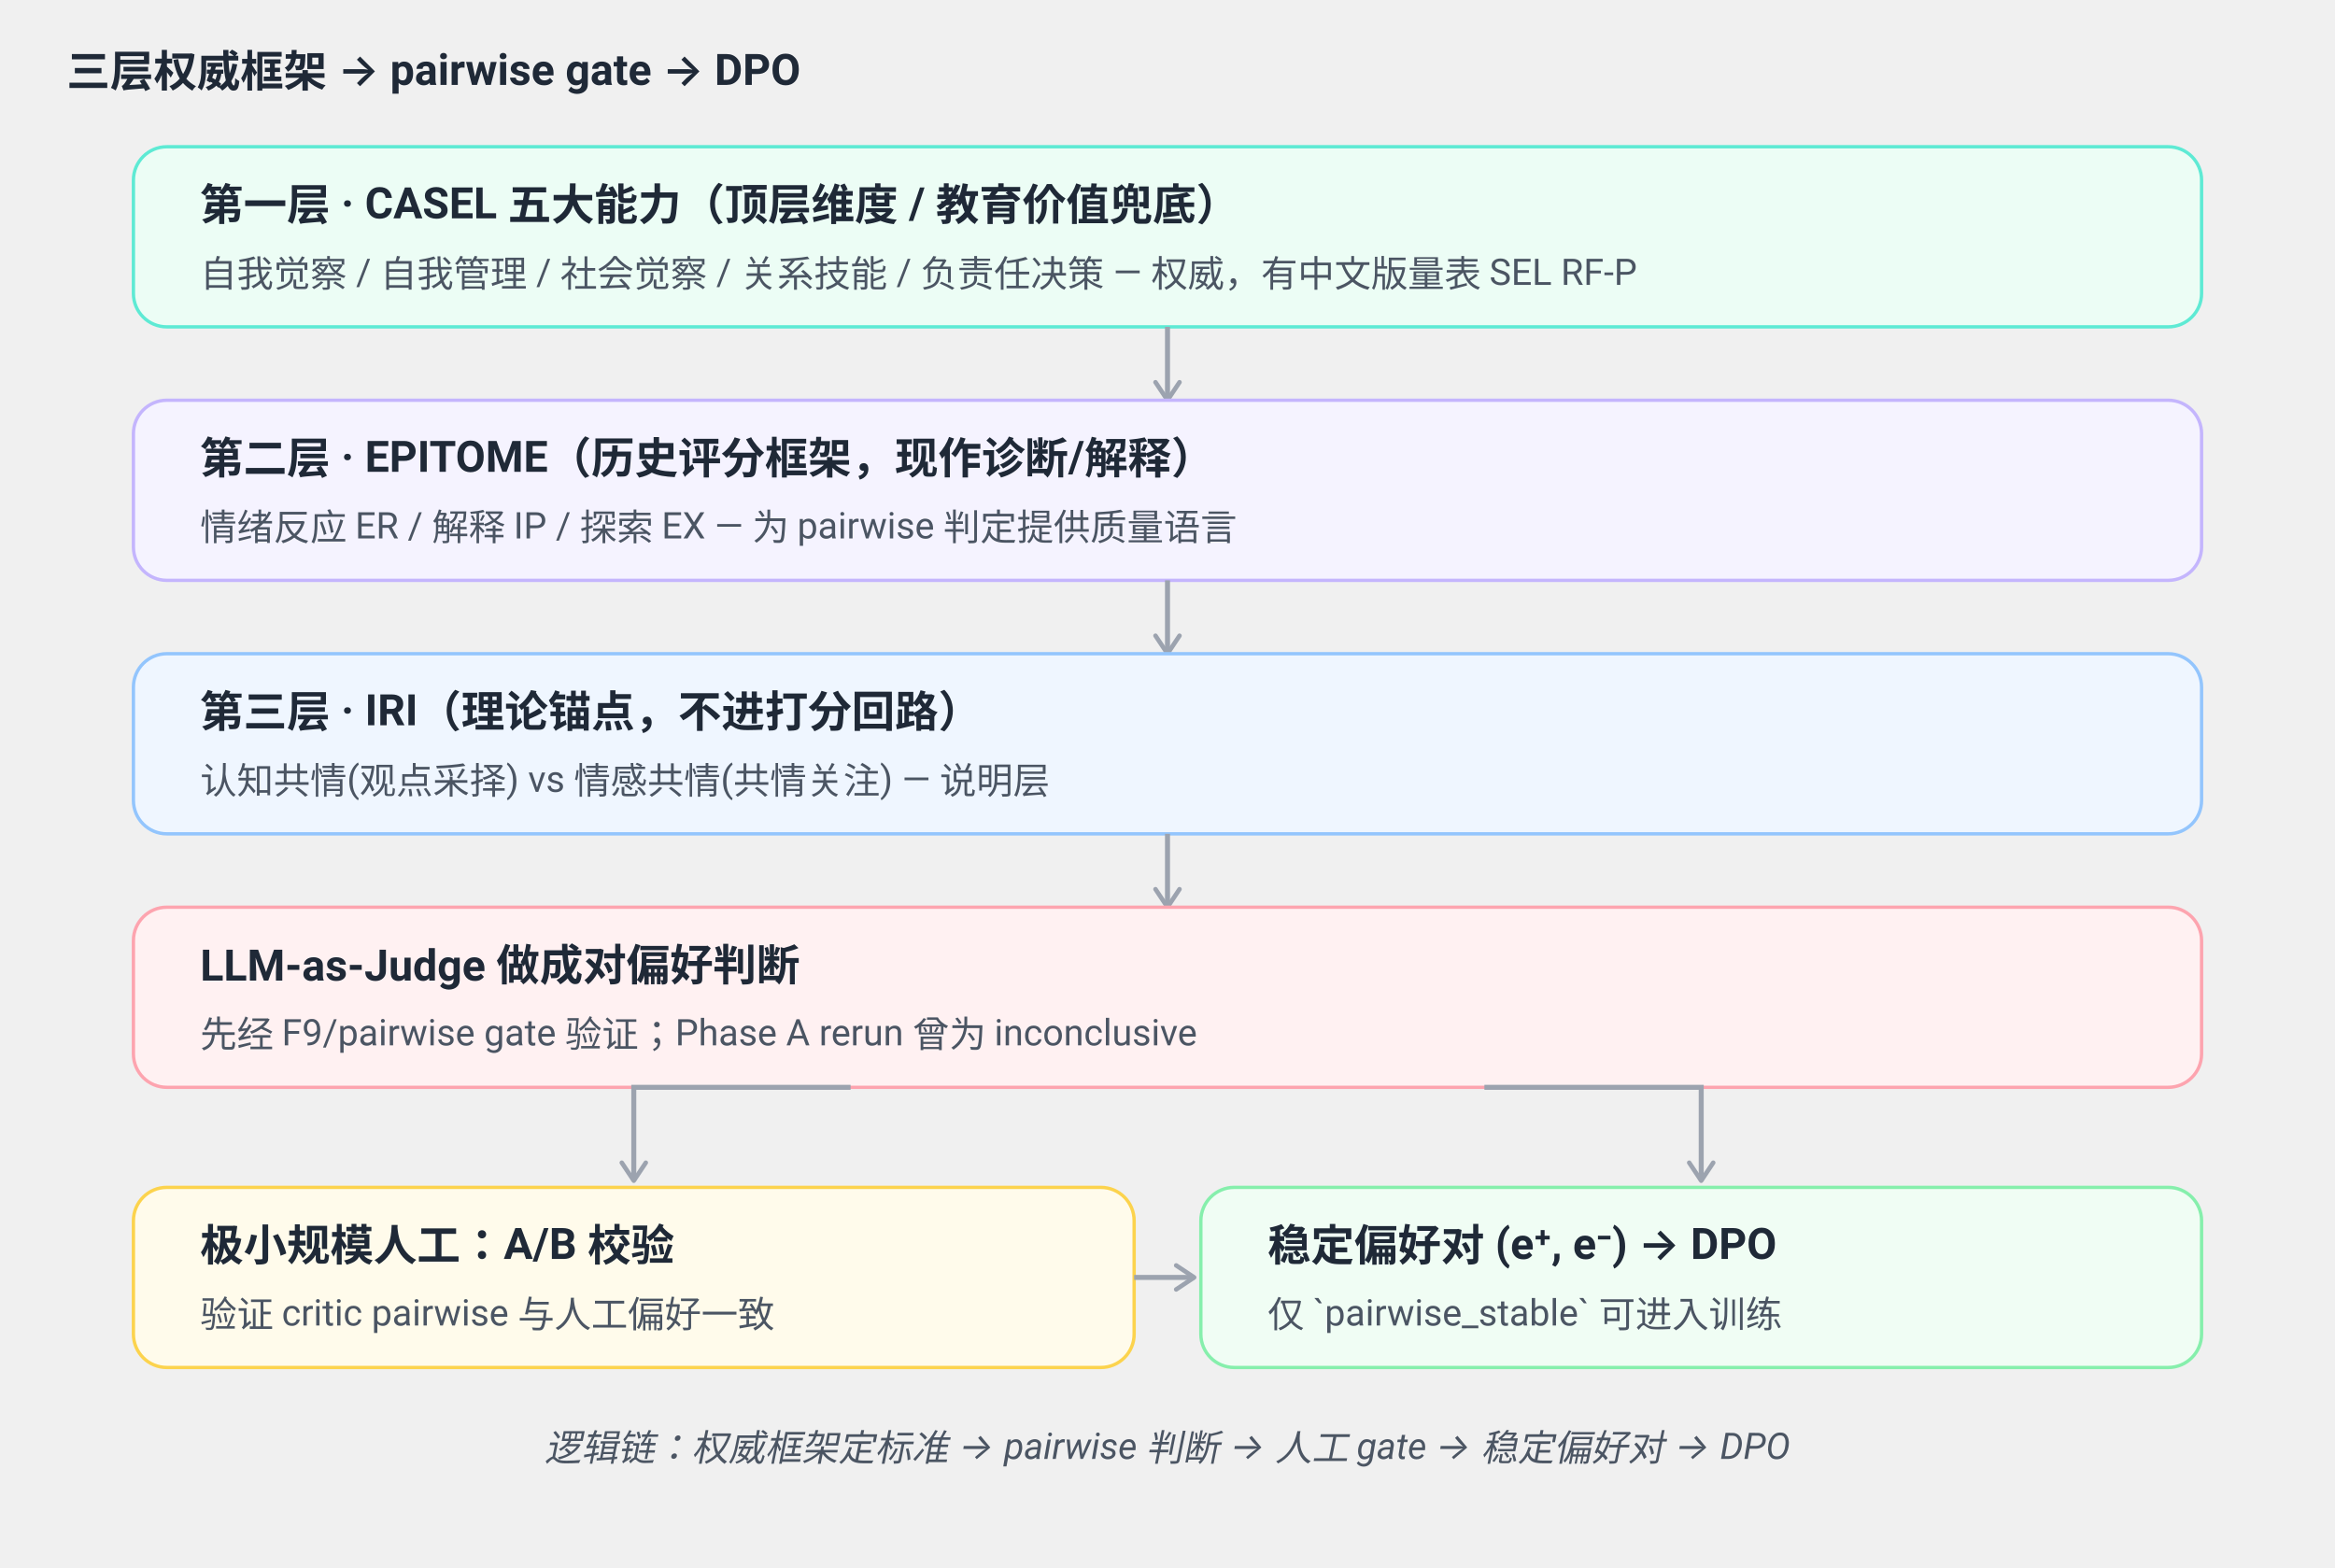
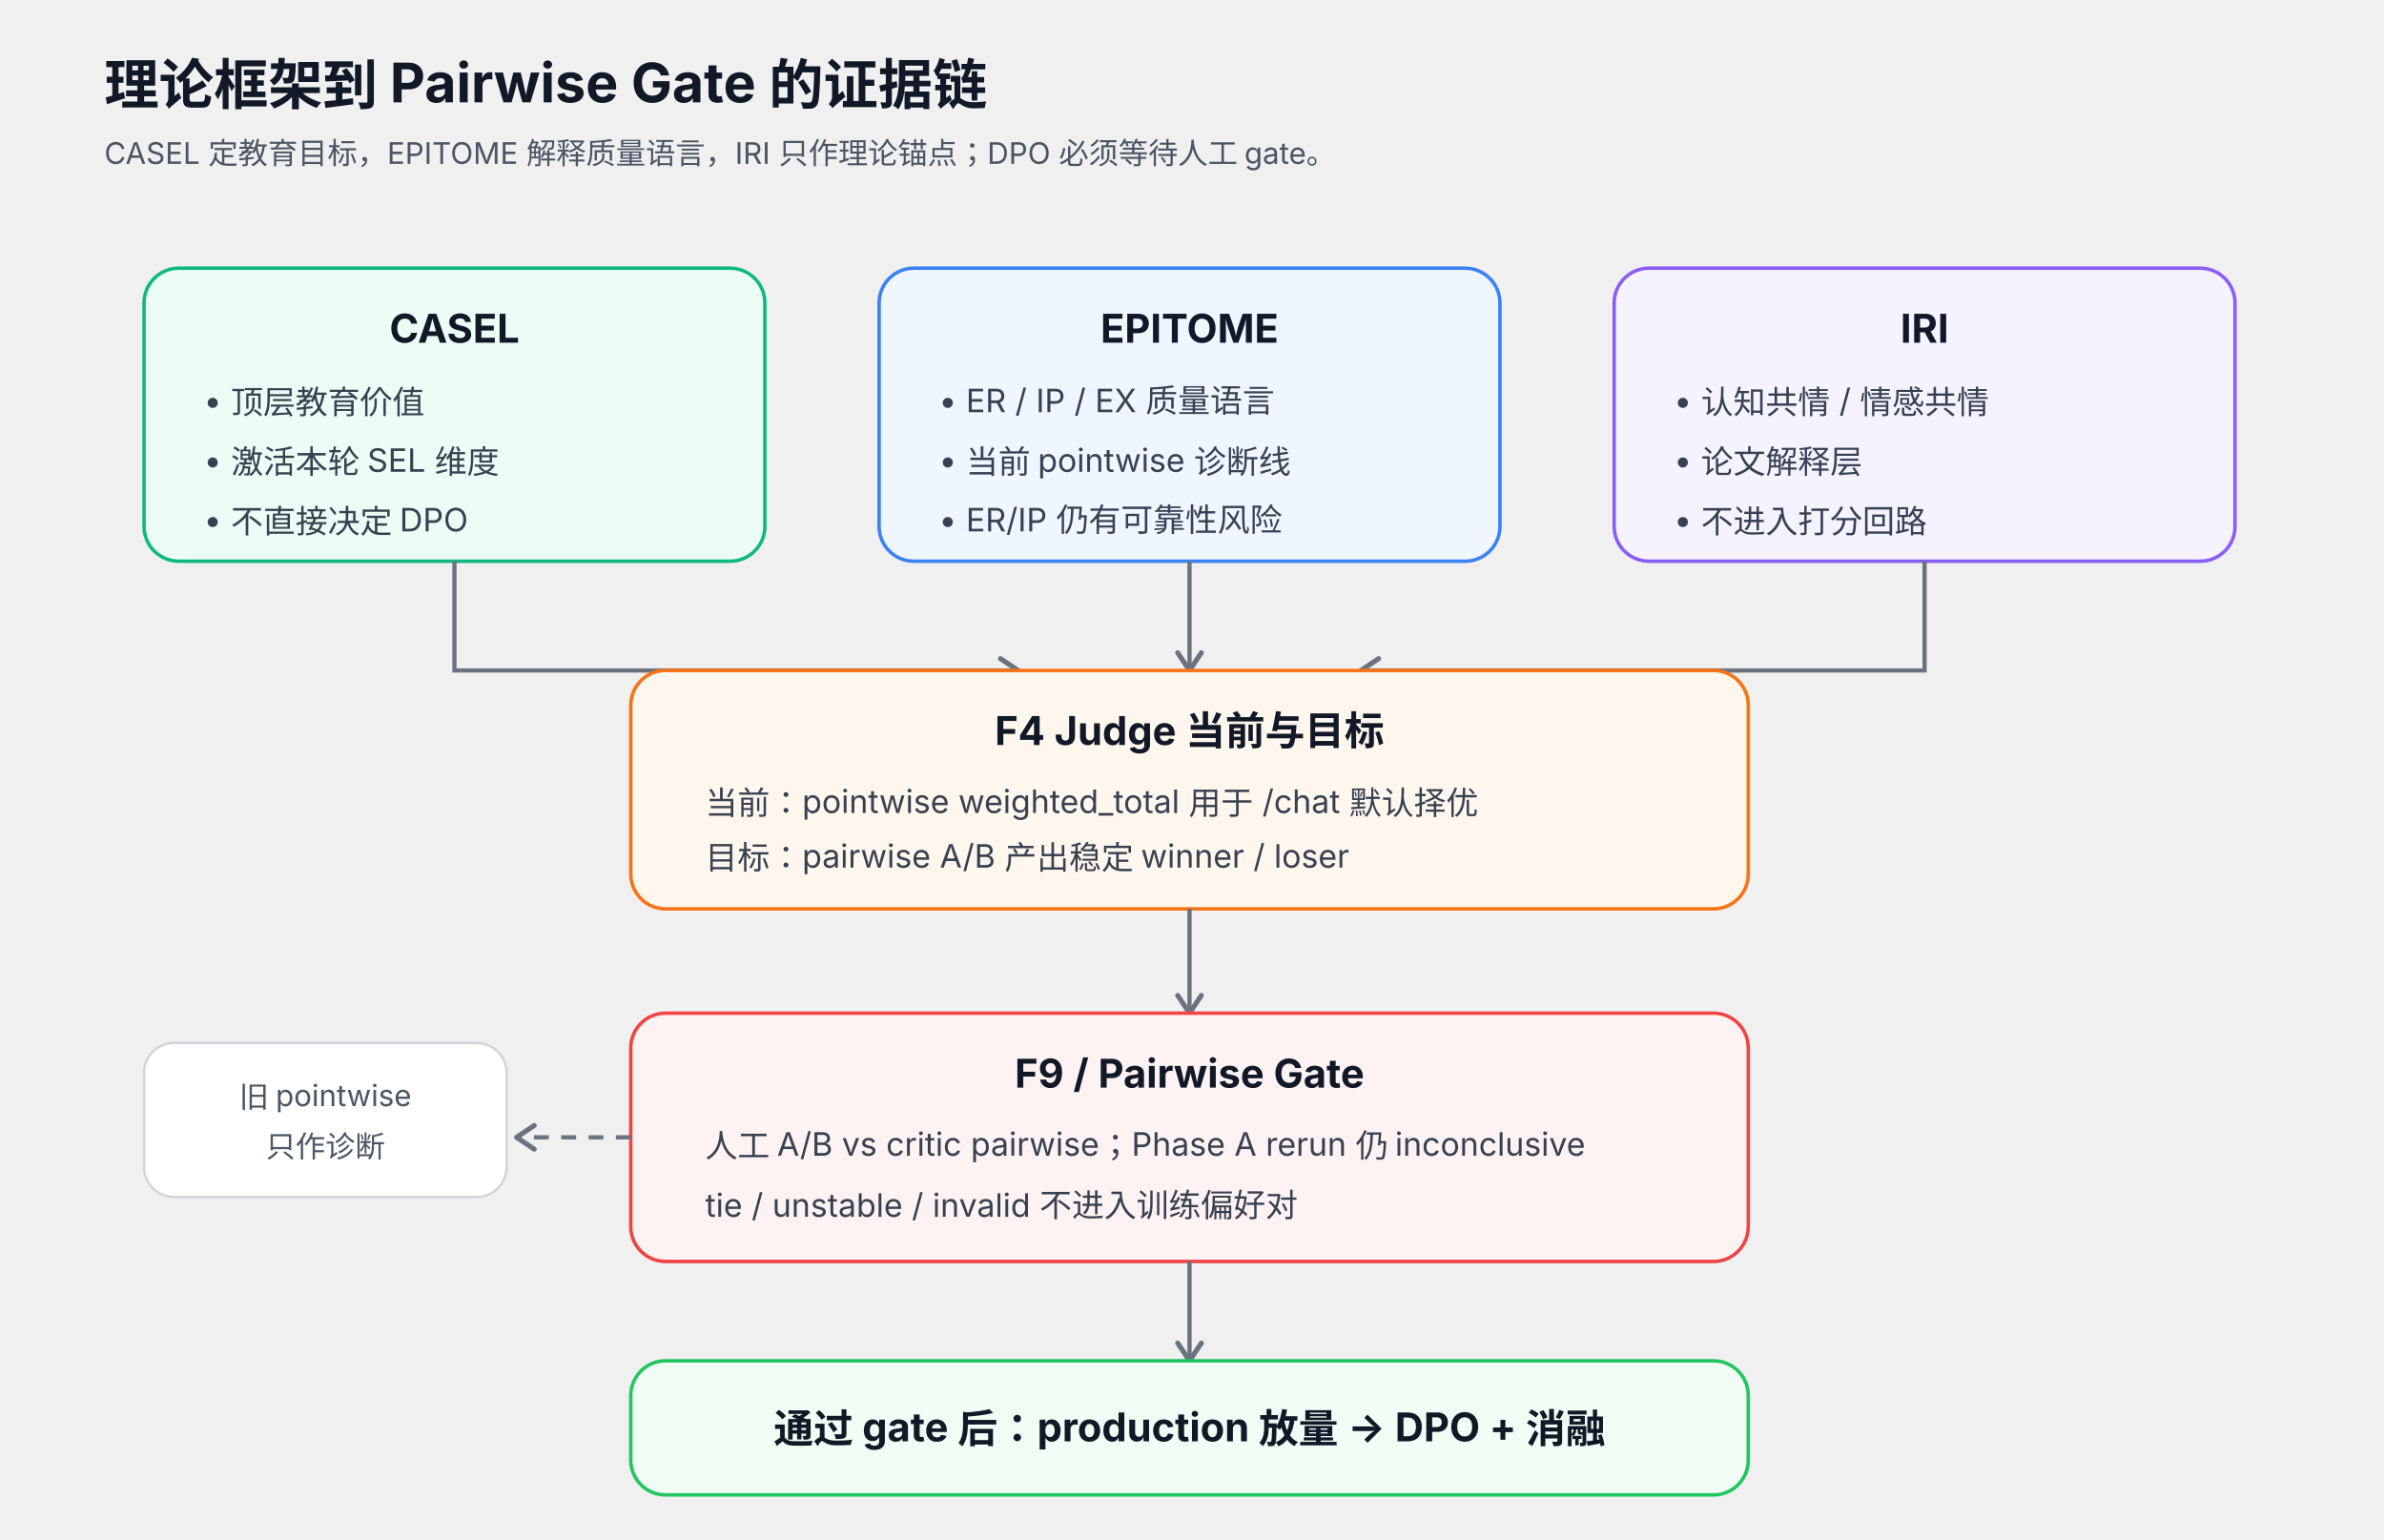
- <svg xmlns="http://www.w3.org/2000/svg" width="700" height="470" viewBox="0 0 700 470" font-family="-apple-system,BlinkMacSystemFont,'Segoe UI',Roboto,'PingFang SC','Microsoft YaHei',sans-serif">
+ <svg xmlns="http://www.w3.org/2000/svg" width="960" height="620" viewBox="0 0 960 620" font-family="-apple-system,BlinkMacSystemFont,'Segoe UI','Microsoft YaHei',sans-serif">
  <style>
- .th{font-size:13px;font-weight:600;fill:#1f2937}
- .ts{font-size:11px;fill:#4b5563}
- .teal{fill:#ecfdf5;stroke:#5eead4}
- .purple{fill:#f5f3ff;stroke:#c4b5fd}
- .coral{fill:#fff1f2;stroke:#fda4af}
- .green{fill:#f0fdf4;stroke:#86efac}
- .blue{fill:#eff6ff;stroke:#93c5fd}
- .amber{fill:#fffbeb;stroke:#fcd34d}
- .arr{stroke:#9ca3af;stroke-width:1.5;fill:none}
- </style>
+     .title{font-size:22px;font-weight:700;fill:#111827}
+     .h{font-size:16px;font-weight:700;fill:#111827}
+     .s{font-size:13px;fill:#374151}
+     .note{font-size:12px;fill:#4b5563}
+     .casel{fill:#ecfdf5;stroke:#10b981}
+     .epitome{fill:#eff6ff;stroke:#3b82f6}
+     .iri{fill:#f5f3ff;stroke:#8b5cf6}
+     .judge{fill:#fff7ed;stroke:#f97316}
+     .gate{fill:#fef2f2;stroke:#ef4444}
+     .dpo{fill:#f0fdf4;stroke:#22c55e}
+     .box{fill:#ffffff;stroke:#d1d5db}
+     .arr{stroke:#6b7280;stroke-width:1.7;fill:none}
+   </style>
  <defs>
-     <marker id="a" viewBox="0 0 10 10" refX="8" refY="5" markerWidth="6" markerHeight="6" orient="auto-start-reverse">
-       <path d="M2 1L8 5L2 9" fill="none" stroke="#9ca3af" stroke-width="1.5" stroke-linecap="round" stroke-linejoin="round" />
+     <marker id="arrow" viewBox="0 0 10 10" refX="8" refY="5" markerWidth="7" markerHeight="7" orient="auto-start-reverse">
+       <path d="M2 1L8 5L2 9" fill="none" stroke="#6b7280" stroke-width="1.7" stroke-linecap="round" stroke-linejoin="round" />
    </marker>
  </defs>
-   <text class="th" x="20" y="26" font-size="15">三层权威框架 → pairwise gate → DPO</text>
-   <rect class="teal" x="40" y="44" width="620" height="54" rx="10" stroke-width="1" />
-   <text class="th" x="60" y="66">第一层 · CASEL 五大能力（顶层维度 / 教育价值兜底）</text>
-   <text class="ts" x="60" y="86">自我觉察 / 自我管理 / 社会觉察 / 关系技能 / 负责任决策 — 权威，有中文版量表 SEL RF-P</text>
-   <line x1="350" y1="98" x2="350" y2="120" class="arr" marker-end="url(#a)" />
-   <rect class="purple" x="40" y="120" width="620" height="54" rx="10" stroke-width="1" />
-   <text class="th" x="60" y="142">第二层 · EPITOME（历史评分框架，现作诊断/解释）</text>
-   <text class="ts" x="60" y="162">情绪反应 ER / 解释 IP / 探索 EX — 为 pairwise 判定提供质量语言</text>
-   <line x1="350" y1="174" x2="350" y2="196" class="arr" marker-end="url(#a)" />
-   <rect class="blue" x="40" y="196" width="620" height="54" rx="10" stroke-width="1" />
-   <text class="th" x="60" y="218">第三层 · IRI（理论锚点，不进打分回路）</text>
-   <text class="ts" x="60" y="238">认知共情(观点采择) vs 情感共情(共情关注) — 说明层</text>
-   <line x1="350" y1="250" x2="350" y2="272" class="arr" marker-end="url(#a)" />
-   <rect class="coral" x="40" y="272" width="620" height="54" rx="10" stroke-width="1" />
-   <text class="th" x="60" y="294">LLM-as-Judge 做成对偏好判断</text>
-   <text class="ts" x="60" y="314">先经 F9/pairwise gate 验证；Phase A rerun 曾为 inconclusive</text>
-   <rect class="amber" x="40" y="356" width="300" height="54" rx="10" stroke-width="1" />
-   <text class="th" x="60" y="378">极小规模人工：A/B 校验</text>
-   <text class="ts" x="60" y="398">验证 critic pairwise 与人工偏好一致</text>
-   <rect class="green" x="360" y="356" width="300" height="54" rx="10" stroke-width="1" />
-   <text class="th" x="380" y="378">稳定偏好对 (e⁺, e⁻) → DPO</text>
-   <text class="ts" x="380" y="398">仅 `pairwise_stable` 可进入训练</text>
-   <path d="M255 326 L190 326 L190 354" class="arr" marker-end="url(#a)" />
-   <path d="M445 326 L510 326 L510 354" class="arr" marker-end="url(#a)" />
-   <line x1="340" y1="383" x2="358" y2="383" class="arr" marker-end="url(#a)" />
-   <text class="ts" x="350" y="438" text-anchor="middle" font-style="italic">逻辑链：权威框架定标准 → pairwise 判断 → 人工 gate → 稳定偏好对 → DPO</text>
+   <text class="title" x="42" y="42">理论框架到 Pairwise Gate 的证据链</text>
+   <text class="note" x="42" y="66">CASEL 定教育目标，EPITOME 解释质量语言，IRI 只作理论锚点；DPO 必须等待人工 gate。</text>
+   <rect class="casel" x="58" y="108" width="250" height="118" rx="14" stroke-width="1.4" />
+   <text class="h" x="183" y="138" text-anchor="middle">CASEL</text>
+   <text class="s" x="82" y="166">• 顶层教育价值</text>
+   <text class="s" x="82" y="190">• 激活本轮 SEL 维度</text>
+   <text class="s" x="82" y="214">• 不直接决定 DPO</text>
+   <rect class="epitome" x="354" y="108" width="250" height="118" rx="14" stroke-width="1.4" />
+   <text class="h" x="479" y="138" text-anchor="middle">EPITOME</text>
+   <text class="s" x="378" y="166">• ER / IP / EX 质量语言</text>
+   <text class="s" x="378" y="190">• 当前 pointwise 诊断线</text>
+   <text class="s" x="378" y="214">• ER/IP 仍有可靠性风险</text>
+   <rect class="iri" x="650" y="108" width="250" height="118" rx="14" stroke-width="1.4" />
+   <text class="h" x="775" y="138" text-anchor="middle">IRI</text>
+   <text class="s" x="674" y="166">• 认知共情 / 情感共情</text>
+   <text class="s" x="674" y="190">• 论文解释层</text>
+   <text class="s" x="674" y="214">• 不进入打分回路</text>
+   <path class="arr" d="M183 226 L183 270 L410 270" marker-end="url(#arrow)" />
+   <path class="arr" d="M479 226 L479 270" marker-end="url(#arrow)" />
+   <path class="arr" d="M775 226 L775 270 L548 270" marker-end="url(#arrow)" />
+   <rect class="judge" x="254" y="270" width="450" height="96" rx="14" stroke-width="1.4" />
+   <text class="h" x="479" y="300" text-anchor="middle">F4 Judge 当前与目标</text>
+   <text class="s" x="284" y="328">当前：pointwise weighted_total 用于 /chat 默认择优</text>
+   <text class="s" x="284" y="350">目标：pairwise A/B 产出稳定 winner / loser</text>
+   <line class="arr" x1="479" y1="366" x2="479" y2="408" marker-end="url(#arrow)" />
+   <rect class="gate" x="254" y="408" width="450" height="100" rx="14" stroke-width="1.4" />
+   <text class="h" x="479" y="438" text-anchor="middle">F9 / Pairwise Gate</text>
+   <text class="s" x="284" y="466">人工 A/B vs critic pairwise；Phase A rerun 仍 inconclusive</text>
+   <text class="s" x="284" y="490">tie / unstable / invalid 不进入训练偏好对</text>
+   <line class="arr" x1="479" y1="508" x2="479" y2="548" marker-end="url(#arrow)" />
+   <rect class="dpo" x="254" y="548" width="450" height="54" rx="14" stroke-width="1.4" />
+   <text class="h" x="479" y="581" text-anchor="middle">通过 gate 后：production 放量 -&gt; DPO + 消融</text>
+   <rect class="box" x="58" y="420" width="146" height="62" rx="12" stroke-width="1" />
+   <text class="note" x="131" y="446" text-anchor="middle">旧 pointwise</text>
+   <text class="note" x="131" y="466" text-anchor="middle">只作诊断</text>
+   <path class="arr" d="M254 458 L208 458" marker-end="url(#arrow)" stroke-dasharray="6 5" />
</svg>
